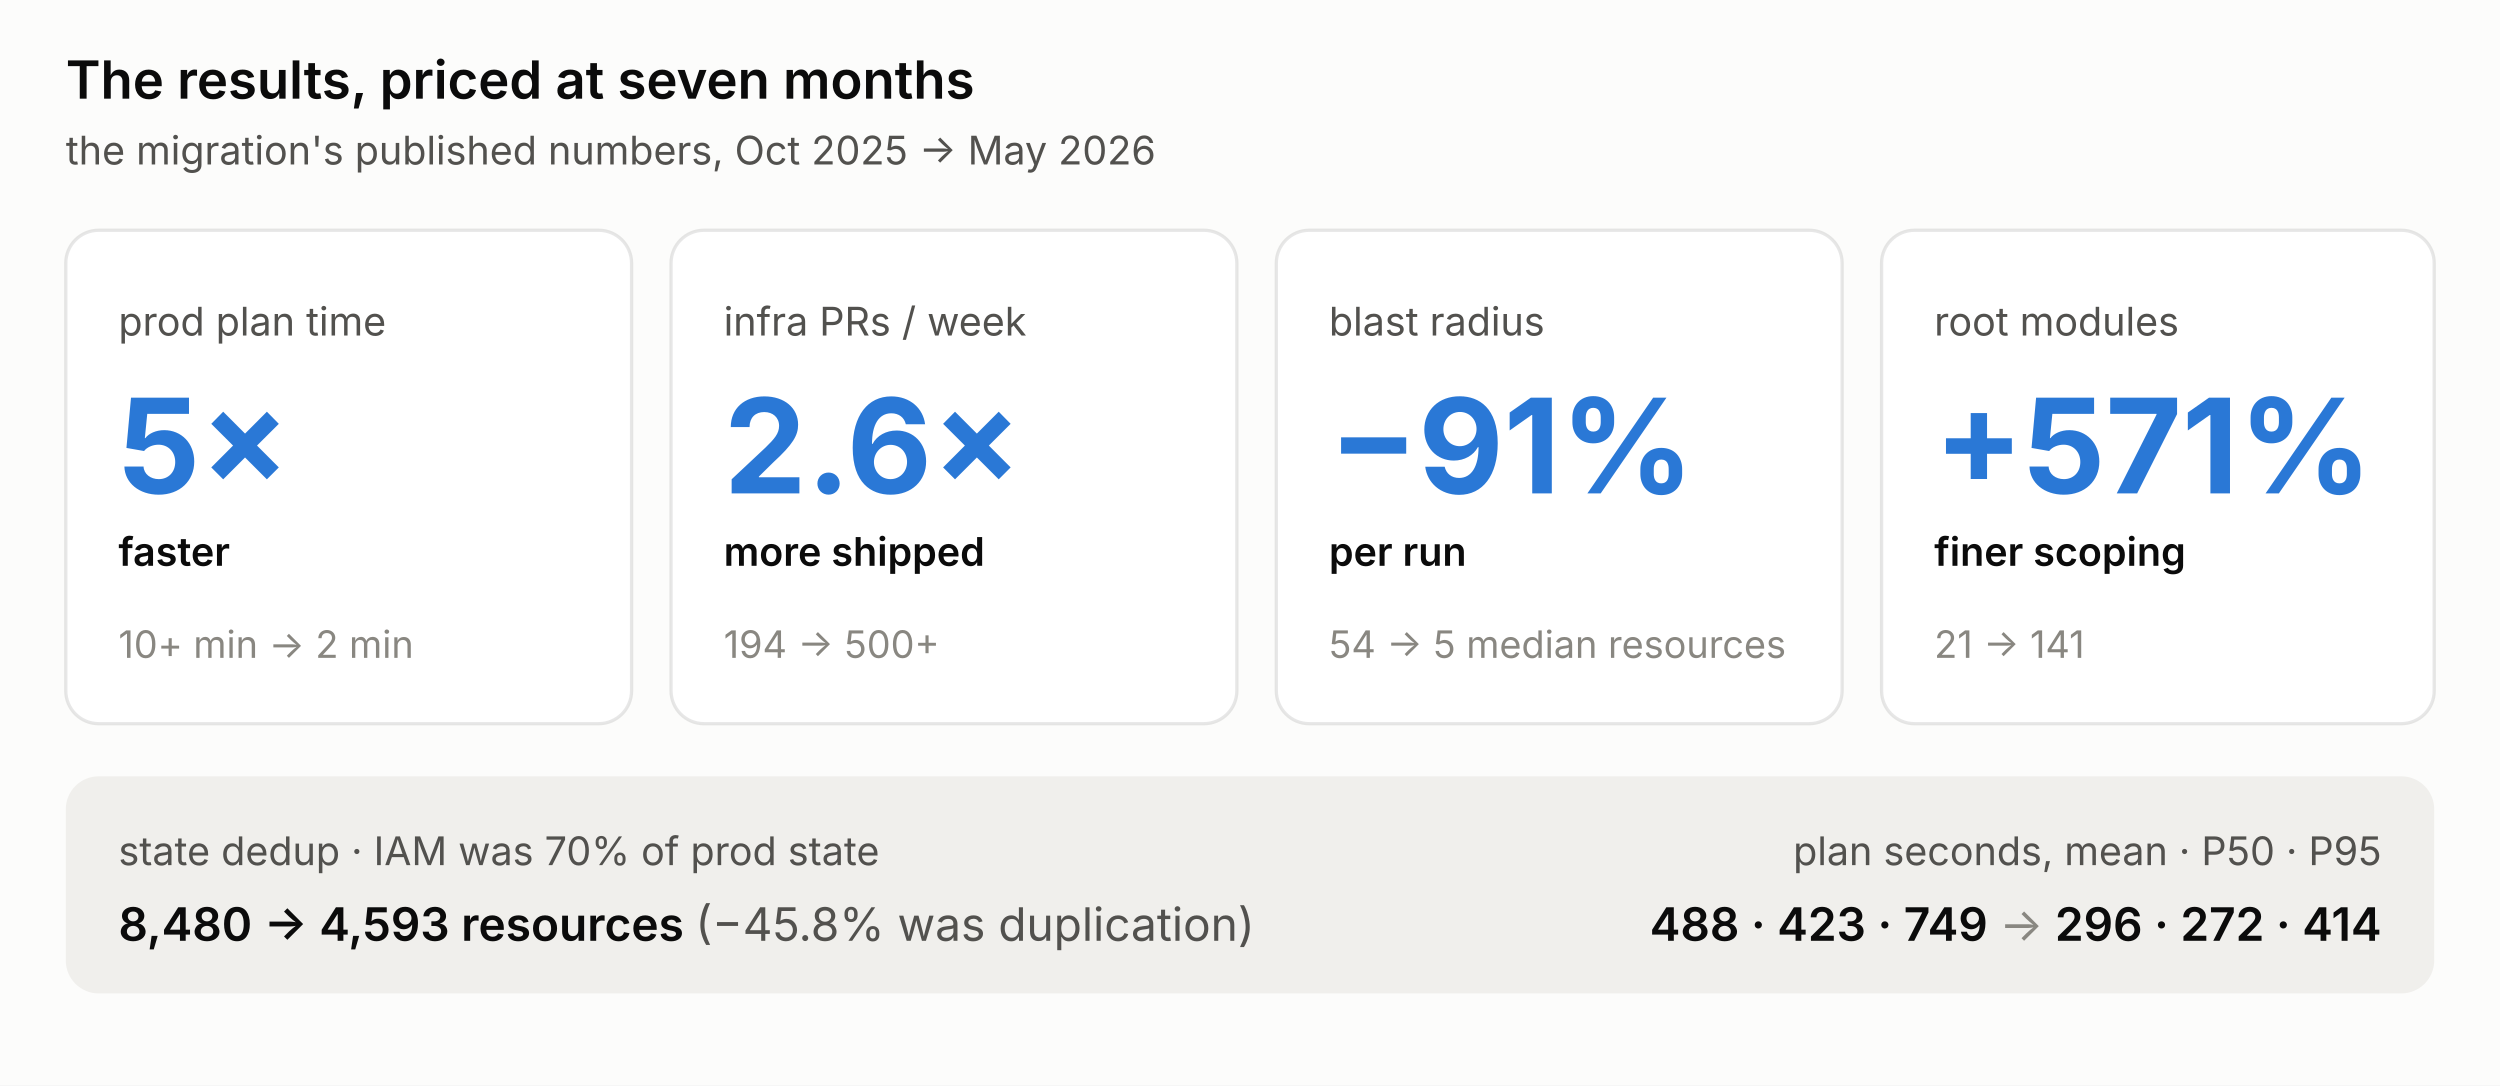
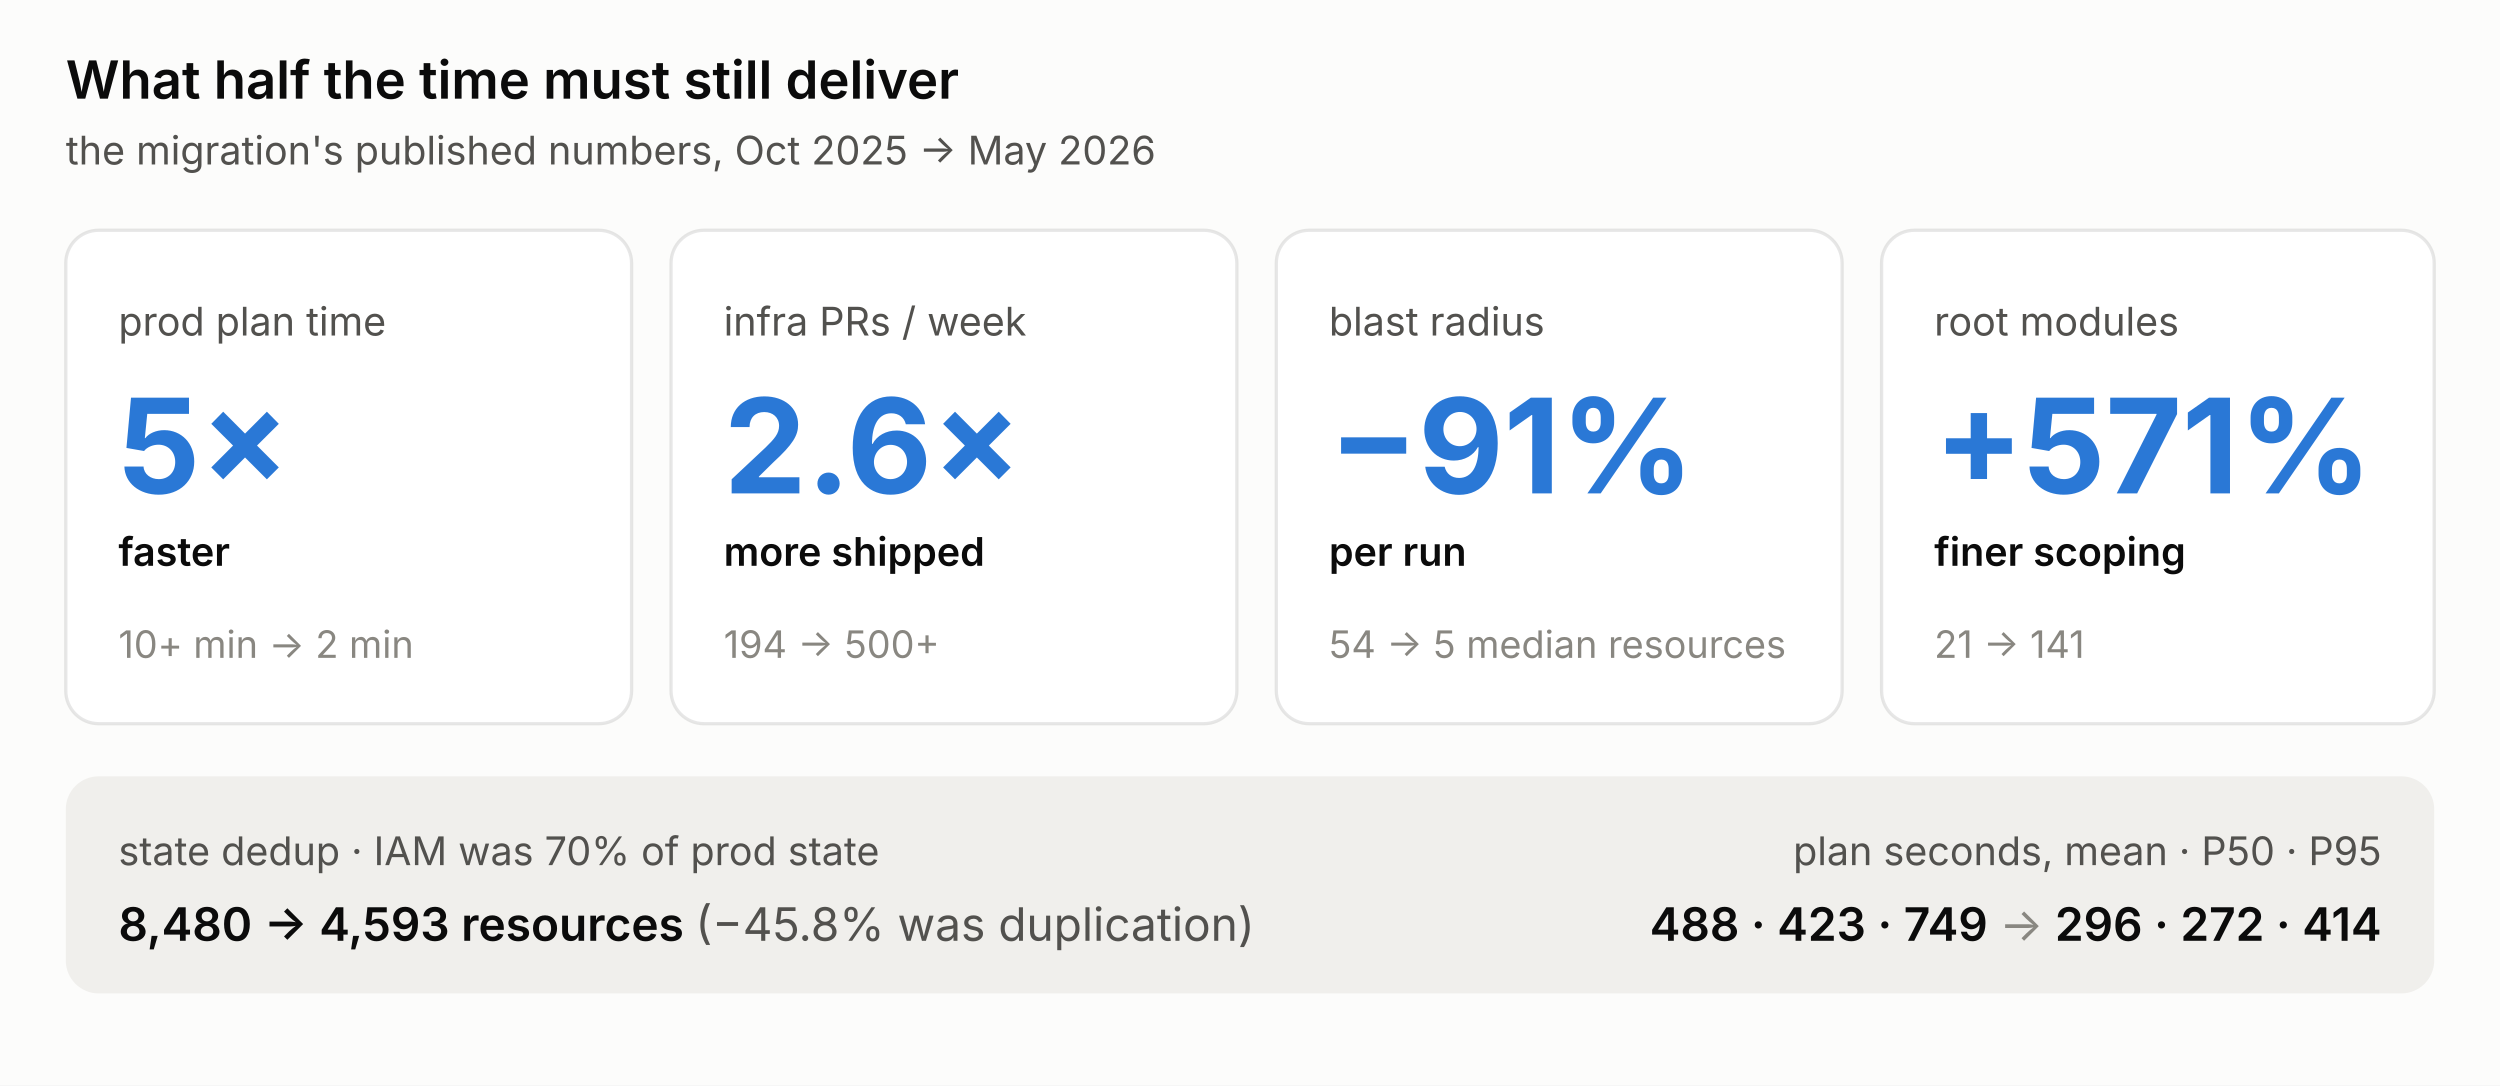
<svg xmlns="http://www.w3.org/2000/svg" width="760" height="330" viewBox="0 0 760 330" font-family="system-ui, -apple-system, 'Segoe UI', sans-serif" role="img" aria-label="The migration's published outcomes: plans 5x faster, 2.6x more infrastructure PRs per week, 91% smaller blast radius, 571% more root modules, and 45.8% of state removed as duplication">
  <rect width="760" height="330" fill="#fcfcfb" />
-   <text x="20" y="30" font-size="16" font-weight="600" fill="#0b0b0b">The results, priced at seven months</text>
+   <text x="20" y="30" font-size="16" font-weight="600" fill="#0b0b0b">What half the time must still deliver</text>
  <text x="20" y="50" font-size="12" fill="#52514e">the migration's published numbers, Oct 2025 → May 2026</text>
  <g>
    <rect x="20" y="70" width="172" height="150" rx="10" fill="#ffffff" stroke="rgba(11,11,11,0.10)" />
    <text x="36" y="102" font-size="12" fill="#52514e">prod plan time</text>
    <text x="36" y="150" font-size="40" font-weight="700" fill="#2a78d6">5×</text>
    <text x="36" y="172" font-size="12" fill="#0b0b0b" font-weight="600">faster</text>
    <text x="36" y="200" font-size="11.5" fill="#898781">10+ min → 2 min</text>
  </g>
  <g>
    <rect x="204" y="70" width="172" height="150" rx="10" fill="#ffffff" stroke="rgba(11,11,11,0.10)" />
    <text x="220" y="102" font-size="12" fill="#52514e">infra PRs / week</text>
    <text x="220" y="150" font-size="40" font-weight="700" fill="#2a78d6">2.6×</text>
    <text x="220" y="172" font-size="12" fill="#0b0b0b" font-weight="600">more shipped</text>
    <text x="220" y="200" font-size="11.5" fill="#898781">194 → 500+</text>
  </g>
  <g>
    <rect x="388" y="70" width="172" height="150" rx="10" fill="#ffffff" stroke="rgba(11,11,11,0.10)" />
    <text x="404" y="102" font-size="12" fill="#52514e">blast radius</text>
    <text x="404" y="150" font-size="40" font-weight="700" fill="#2a78d6">−91%</text>
    <text x="404" y="172" font-size="12" fill="#0b0b0b" font-weight="600">per run</text>
    <text x="404" y="200" font-size="11.5" fill="#898781">54 → 5 median resources</text>
  </g>
  <g>
    <rect x="572" y="70" width="168" height="150" rx="10" fill="#ffffff" stroke="rgba(11,11,11,0.10)" />
    <text x="588" y="102" font-size="12" fill="#52514e">root modules</text>
    <text x="588" y="150" font-size="40" font-weight="700" fill="#2a78d6">+571%</text>
    <text x="588" y="172" font-size="12" fill="#0b0b0b" font-weight="600">finer scoping</text>
    <text x="588" y="200" font-size="11.5" fill="#898781">21 → 141</text>
  </g>
  <g>
    <rect x="20" y="236" width="720" height="66" rx="10" fill="#f0efec" />
    <text x="36" y="263" font-size="12" fill="#52514e">state dedup · IAM was 70% of prod state</text>
    <text x="36" y="286" font-size="14" font-weight="600" fill="#0b0b0b">8,480 → 4,593 resources <tspan fill="#52514e" font-weight="400">(−45.8% was duplication)</tspan>
    </text>
    <text x="724" y="263" font-size="12" fill="#52514e" text-anchor="end">plan seconds, mean · P50 · P95</text>
    <text x="724" y="286" font-size="14" font-weight="600" fill="#0b0b0b" text-anchor="end">488 · 423 · 749 <tspan fill="#898781" font-weight="400">→</tspan> 296 · 272 · 414</text>
  </g>
</svg>
